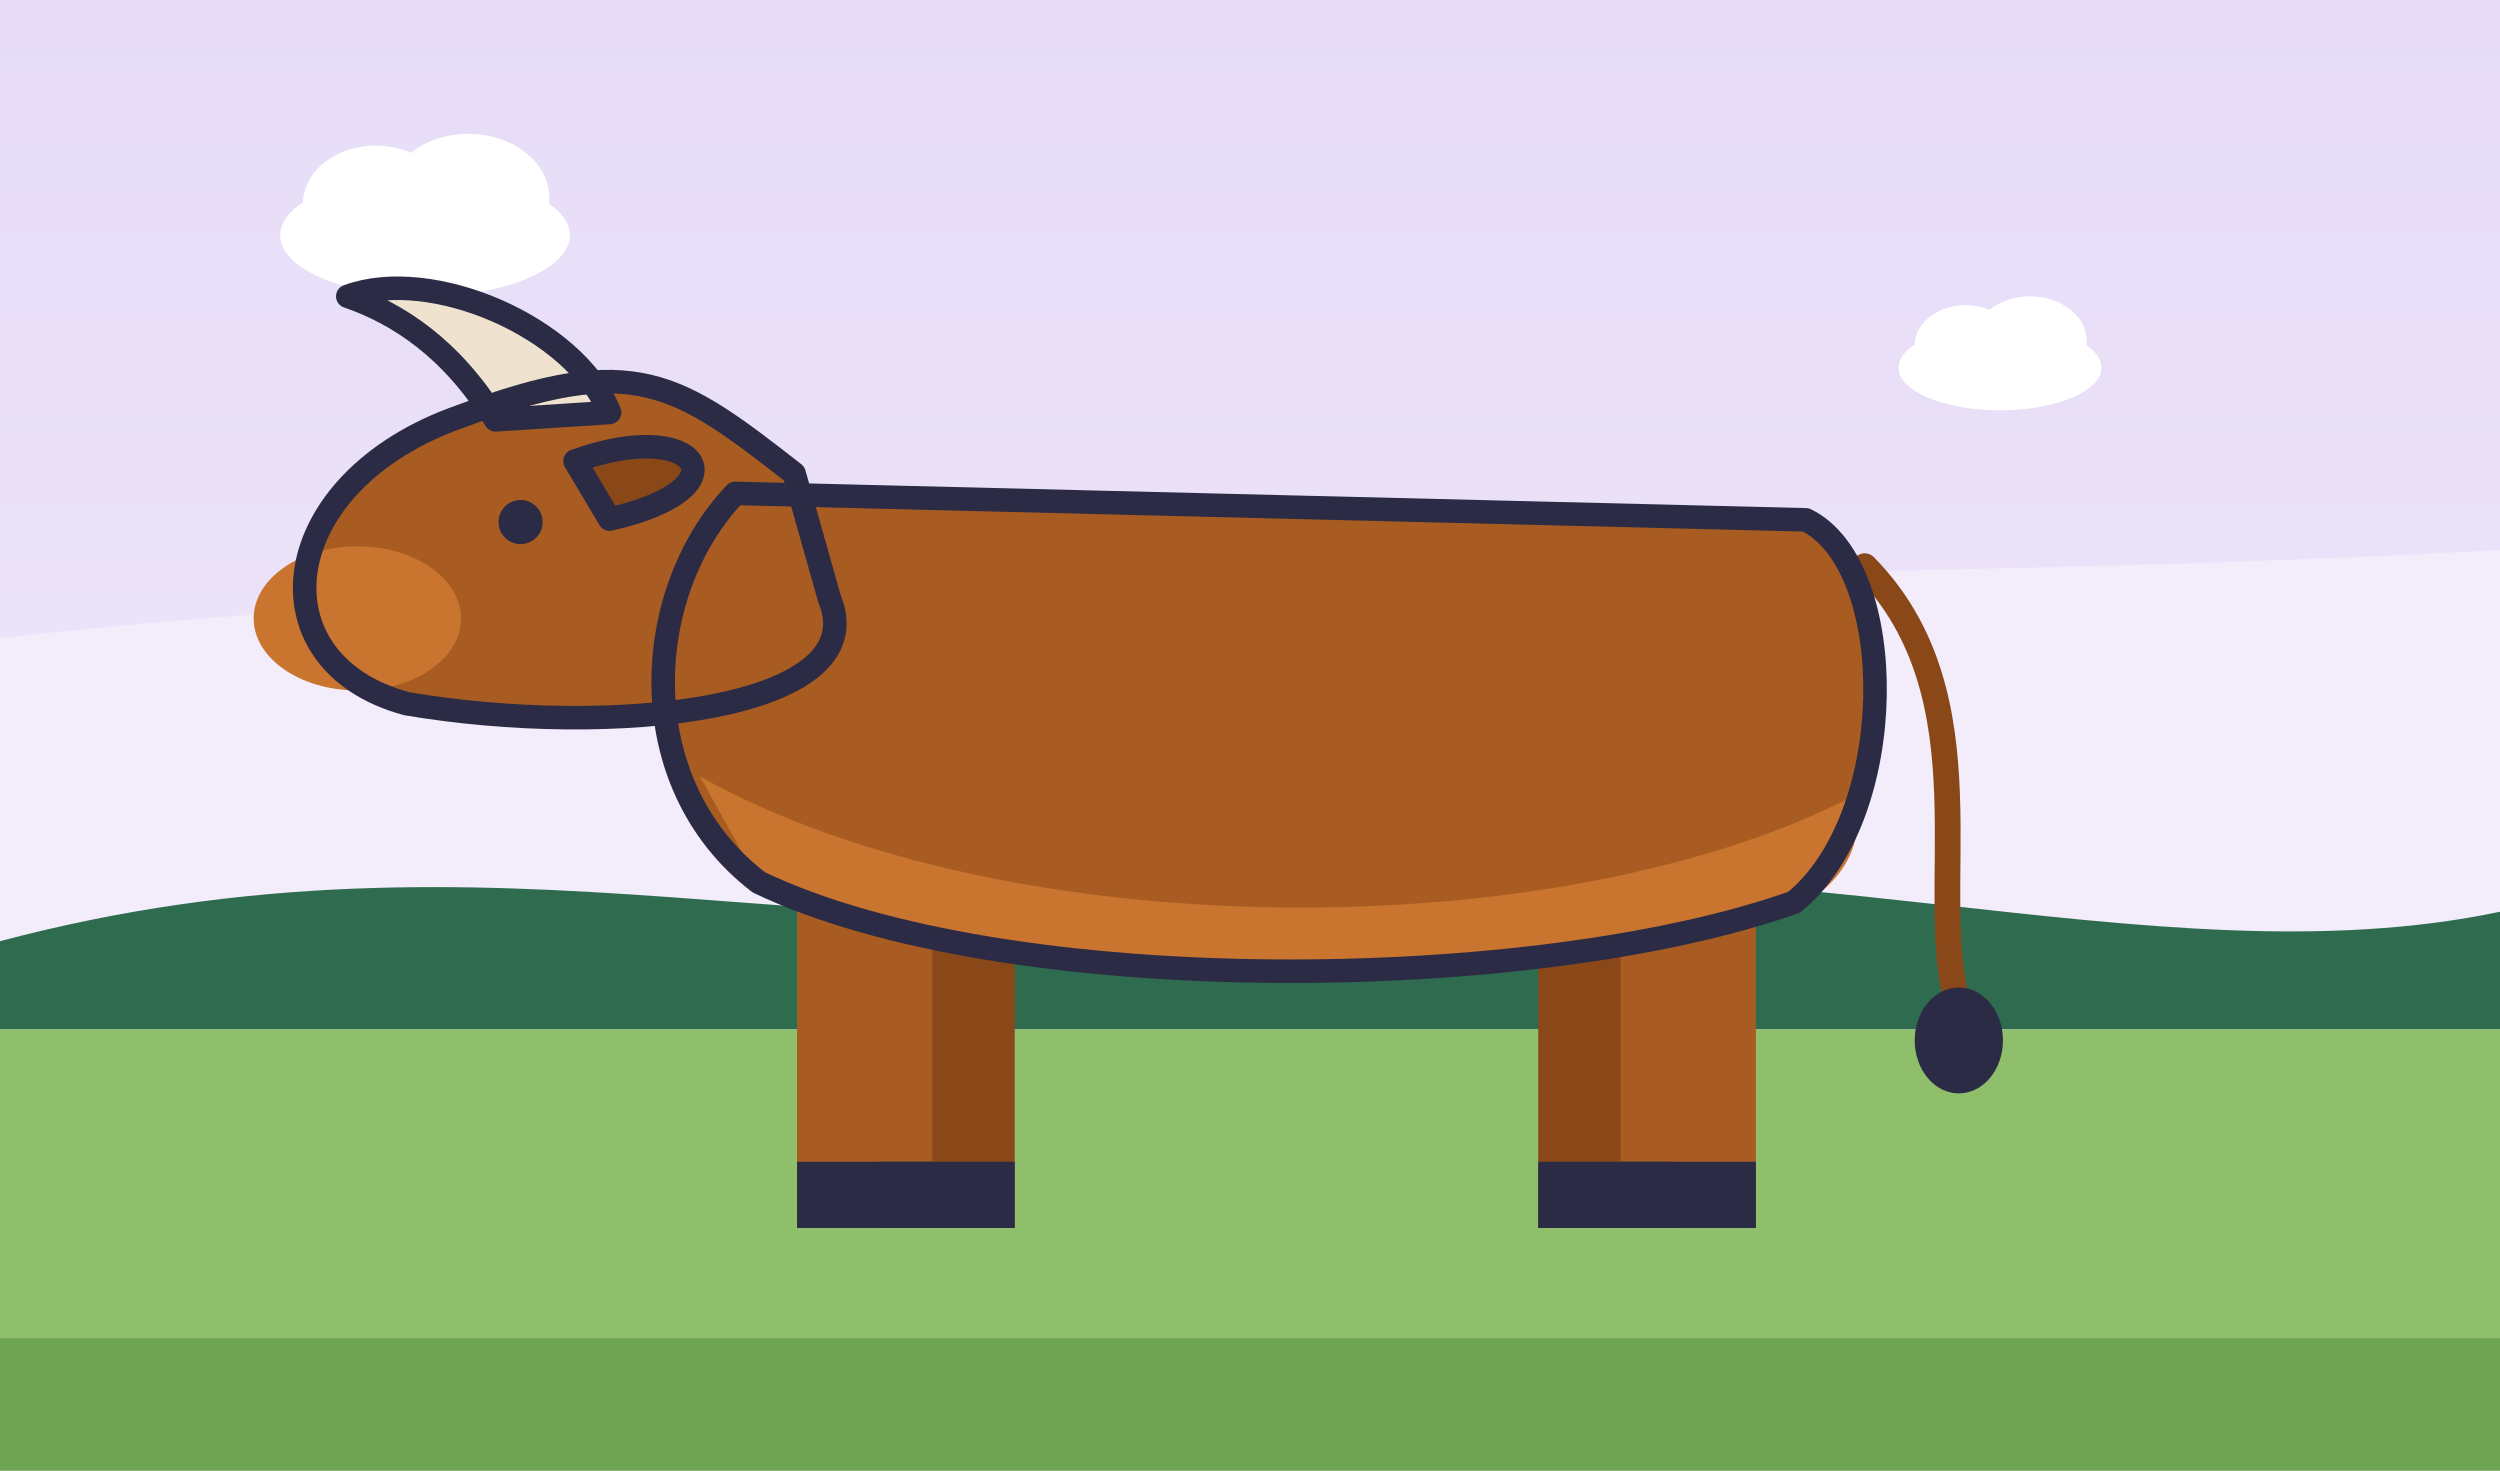
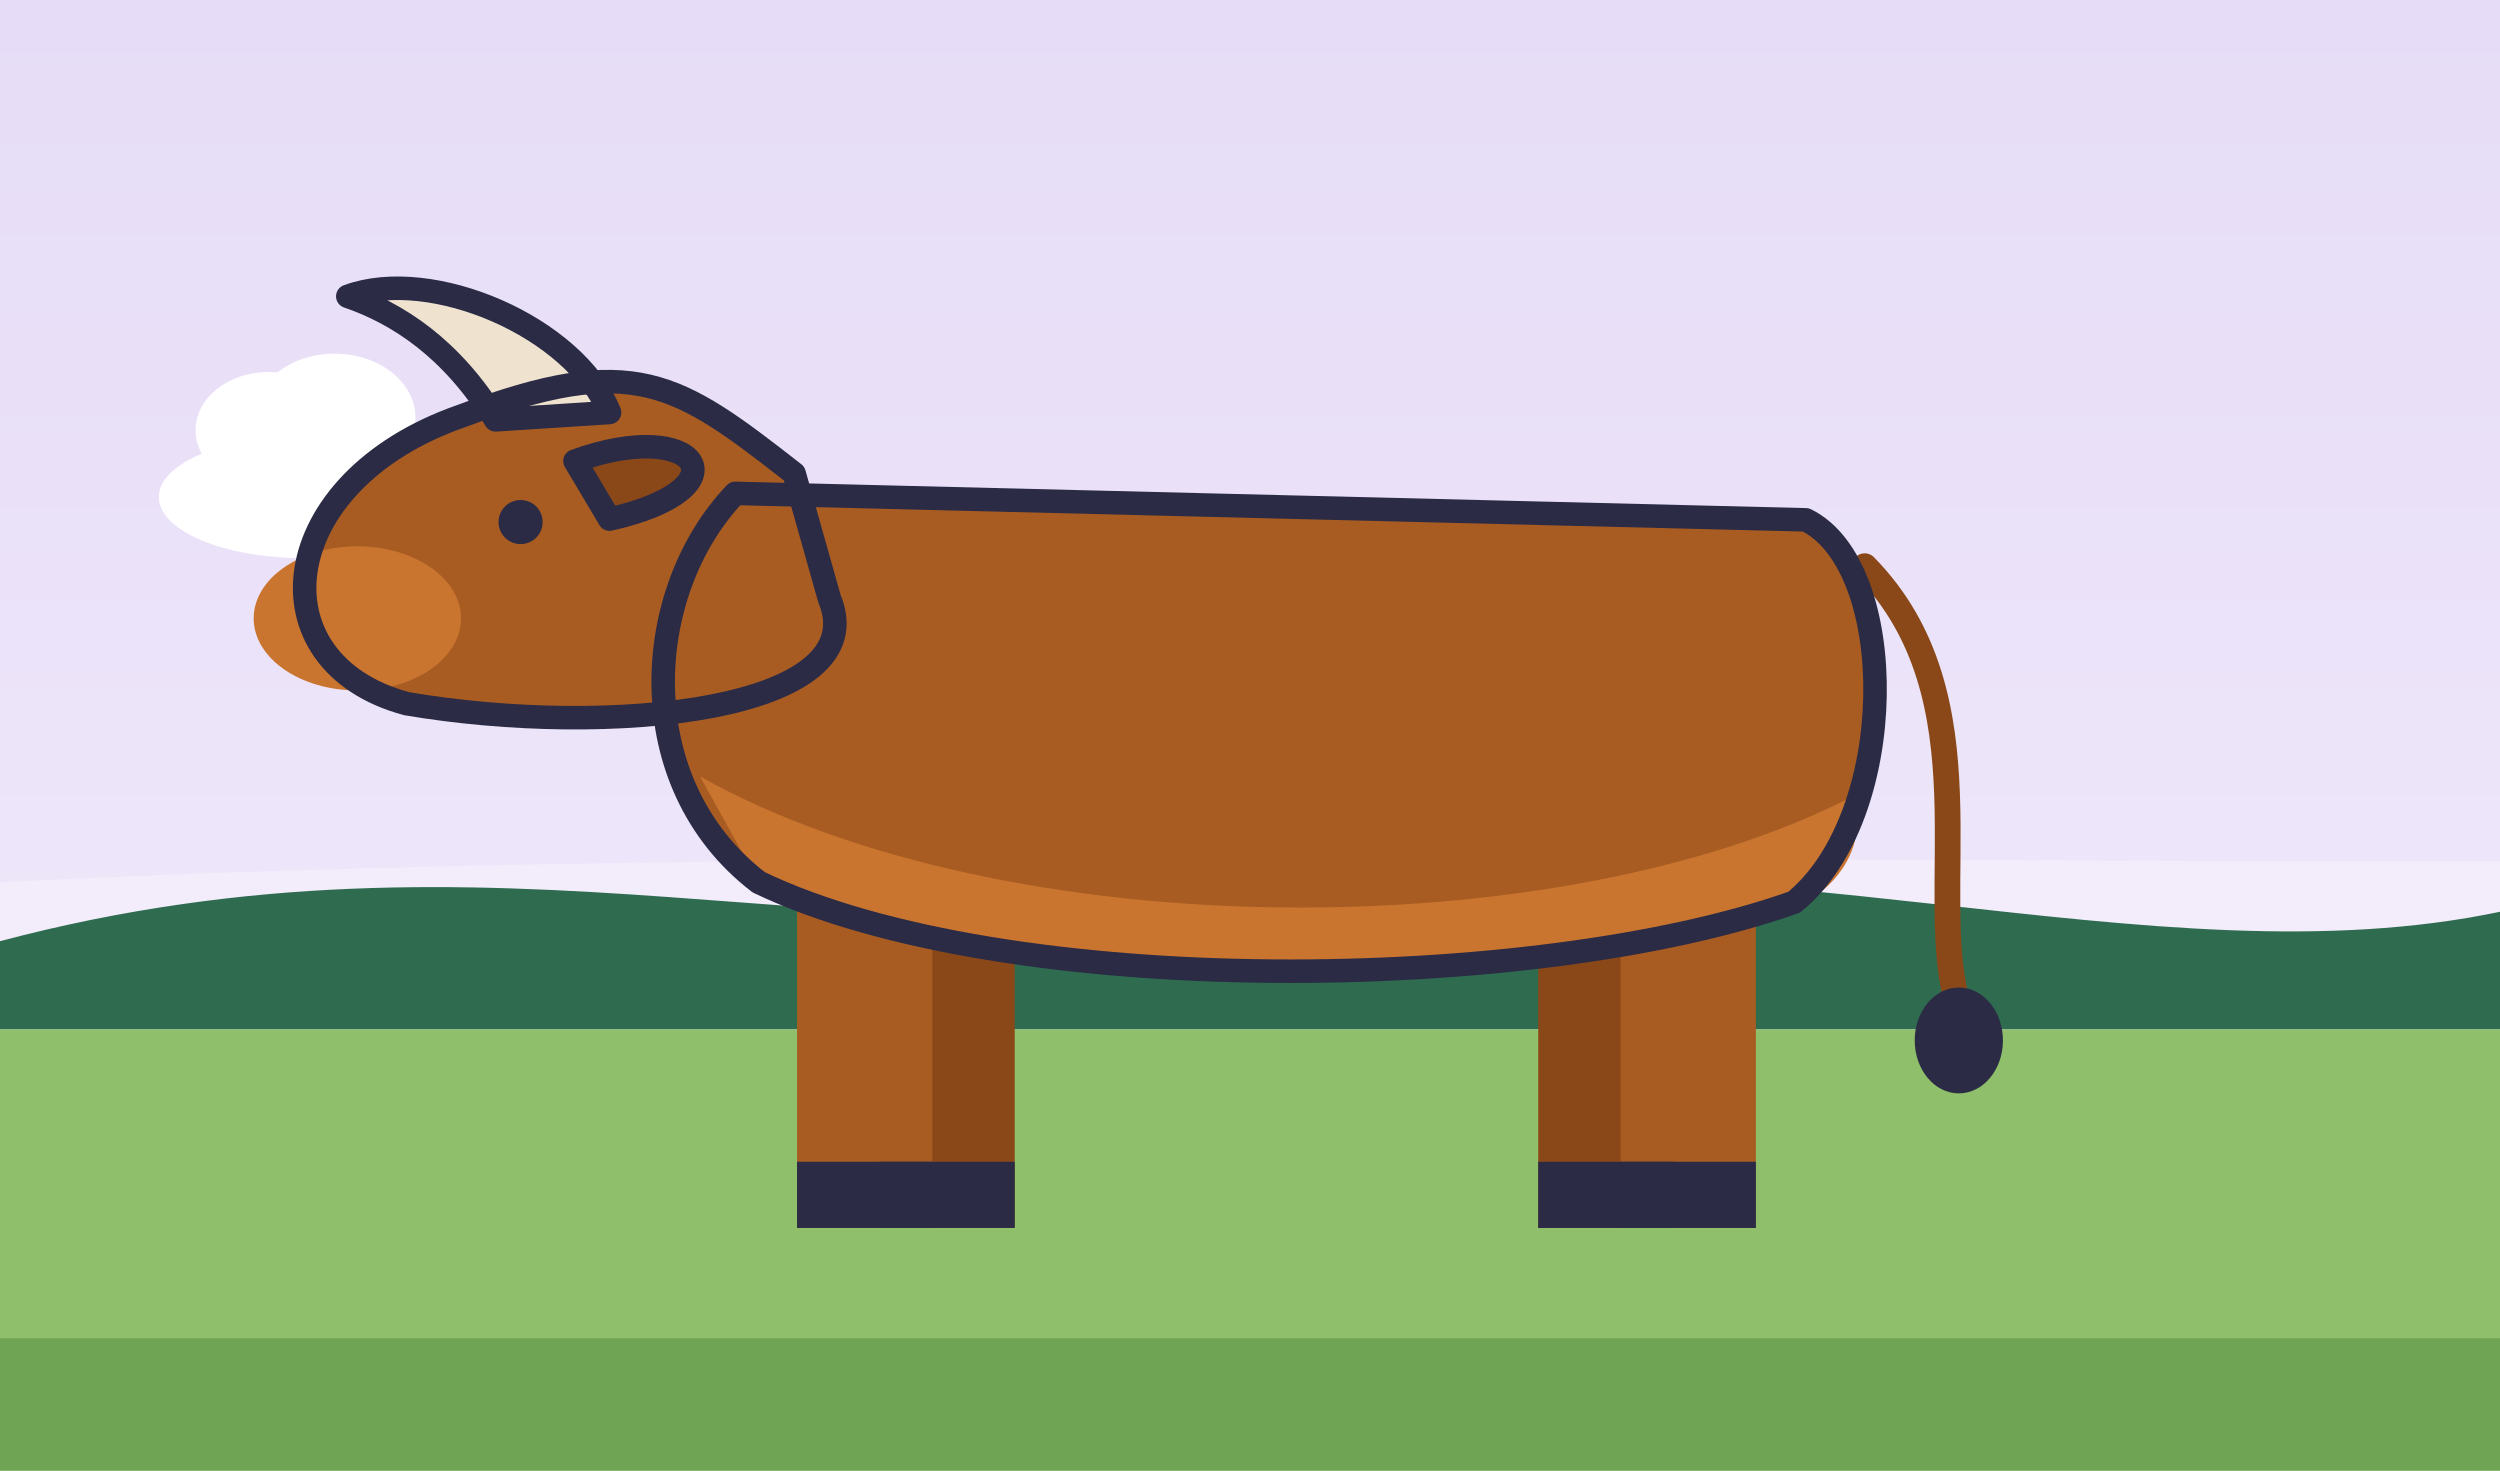
<svg xmlns="http://www.w3.org/2000/svg" viewBox="0 0 340 200" width="340" height="200" role="img" aria-label="홍성 한우" data-landmark="hongjueupseong-walled-town">
  <defs>
    <linearGradient id="sky" x1="0" y1="0" x2="0" y2="1">
      <stop offset="0" stop-color="#E6DCF7" />
      <stop offset="1" stop-color="#F2ECFB" />
    </linearGradient>
  </defs>
  <rect width="340" height="200" fill="url(#sky)" />
-   <path d="M0,86.8 C95.2,75.8 231.2,80.8 340,74.8 L340,140.0 L0,140.0 Z" fill="#F2ECFB" opacity="1" />
+   <path d="M0,120.0 C95.2,115.0 231.2,117.3 340.0,117.1 L340.0,140.0 L0,140.0 Z" fill="#F2ECFB" opacity="1" />
  <g fill="#FFFFFF">
-     <ellipse cx="57.8" cy="32.0" rx="19.7" ry="8.3" />
-     <ellipse cx="51.1" cy="27.7" rx="9.9" ry="7.9" />
-     <ellipse cx="63.7" cy="26.9" rx="11.0" ry="8.7" />
+     <ellipse cx="41.3" cy="67.6" rx="19.7" ry="8.3" />
+     <ellipse cx="36.5" cy="58.5" rx="9.9" ry="7.9" />
+     <ellipse cx="45.5" cy="56.8" rx="11.0" ry="8.7" />
  </g>
  <g fill="#FFFFFF">
-     <ellipse cx="272.0" cy="50.0" rx="13.8" ry="5.8" />
-     <ellipse cx="267.3" cy="47.0" rx="6.9" ry="5.5" />
-     <ellipse cx="276.1" cy="46.4" rx="7.7" ry="6.1" />
+     <ellipse cx="194.2" cy="105.7" rx="13.8" ry="5.8" />
+     <ellipse cx="190.8" cy="99.3" rx="6.9" ry="5.5" />
+     <ellipse cx="197.2" cy="98.0" rx="7.7" ry="6.1" />
  </g>
  <path d="M0,128.0 C68.0,110.0 115.6,132.0 176.8,122.0 C238.0,112.0 292.4,134.0 340,124.0 L340,140.0 L0,140.0 Z" fill="#2E6B4F" />
  <rect y="140.0" width="340" height="60.0" fill="#8FBF6A" />
  <rect y="182.0" width="340" height="18.0" fill="#6FA455" />
  <rect x="119.6" y="120.0" width="18.4" height="47.0" fill="#8A4818" />
  <rect x="209.2" y="120.0" width="18.4" height="47.0" fill="#8A4818" />
  <rect x="108.4" y="120.0" width="18.4" height="47.0" fill="#A85C22" />
  <rect x="220.4" y="120.0" width="18.4" height="47.0" fill="#A85C22" />
  <rect x="108.4" y="158.0" width="18.4" height="9.0" fill="#2B2B45" />
  <rect x="119.6" y="158.0" width="18.4" height="9.0" fill="#2B2B45" />
  <rect x="209.2" y="158.0" width="18.4" height="9.0" fill="#2B2B45" />
  <rect x="220.4" y="158.0" width="18.4" height="9.0" fill="#2B2B45" />
  <path d="M100.0,67.1 L245.6,70.7 C258.4,77.0 258.4,111.0 244.0,122.7 C208.8,135.2 136.8,136.1 103.2,120.0 C85.6,106.5 87.2,80.5 100.0,67.1 Z" fill="#A85C22" />
  <path d="M95.2,105.6 C136.8,128.9 212.0,128.9 252.0,108.3 C255.2,118.2 244.0,124.4 244.0,122.7 C208.8,135.2 136.8,136.1 103.2,120.0 Z" fill="#C9752F" />
  <path d="M108.0,64.4 C92.0,51.9 86.2,47.8 62.7,56.6 C37.2,65.5 34.5,90.1 55.3,95.7 C82.9,100.4 119.2,96.7 112.8,81.4 Z" fill="#A85C22" />
  <ellipse cx="48.6" cy="84.1" rx="14.1" ry="9.8" fill="#C9752F" />
  <circle cx="70.8" cy="71.0" r="3.0" fill="#2B2B45" />
  <path d="M78.2,62.7 C95.0,56.6 101.7,66.4 82.9,70.6 Z" fill="#8A4818" />
  <path d="M67.4,57.1 C61.4,47.3 54.0,42.6 47.3,40.3 C58.7,36.1 78.2,44.5 82.9,56.1 Z" fill="#EFE3D0" />
  <path d="M253.6,77.0 C271.2,94.9 261.6,121.8 266.4,137.0" fill="none" stroke="#8A4818" stroke-width="3.5" stroke-linecap="round" />
  <ellipse cx="266.4" cy="141.5" rx="6.0" ry="7.2" fill="#2B2B45" />
  <g fill="none" stroke="#2B2B45" stroke-width="3.2" stroke-linejoin="round" stroke-linecap="round">
    <path d="M108.0,64.4 C92.0,51.9 86.2,47.8 62.7,56.6 C37.2,65.5 34.5,90.1 55.3,95.7 C82.9,100.4 119.2,96.7 112.8,81.4 Z" />
    <path d="M100.0,67.1 L245.6,70.7 C258.4,77.0 258.4,111.0 244.0,122.7 C208.8,135.2 136.8,136.1 103.2,120.0 C85.6,106.5 87.2,80.5 100.0,67.1 Z" />
    <path d="M78.2,62.7 C95.0,56.6 101.7,66.4 82.9,70.6 Z" />
    <path d="M67.4,57.1 C61.4,47.3 54.0,42.6 47.3,40.3 C58.7,36.1 78.2,44.5 82.9,56.1 Z" />
  </g>
</svg>
